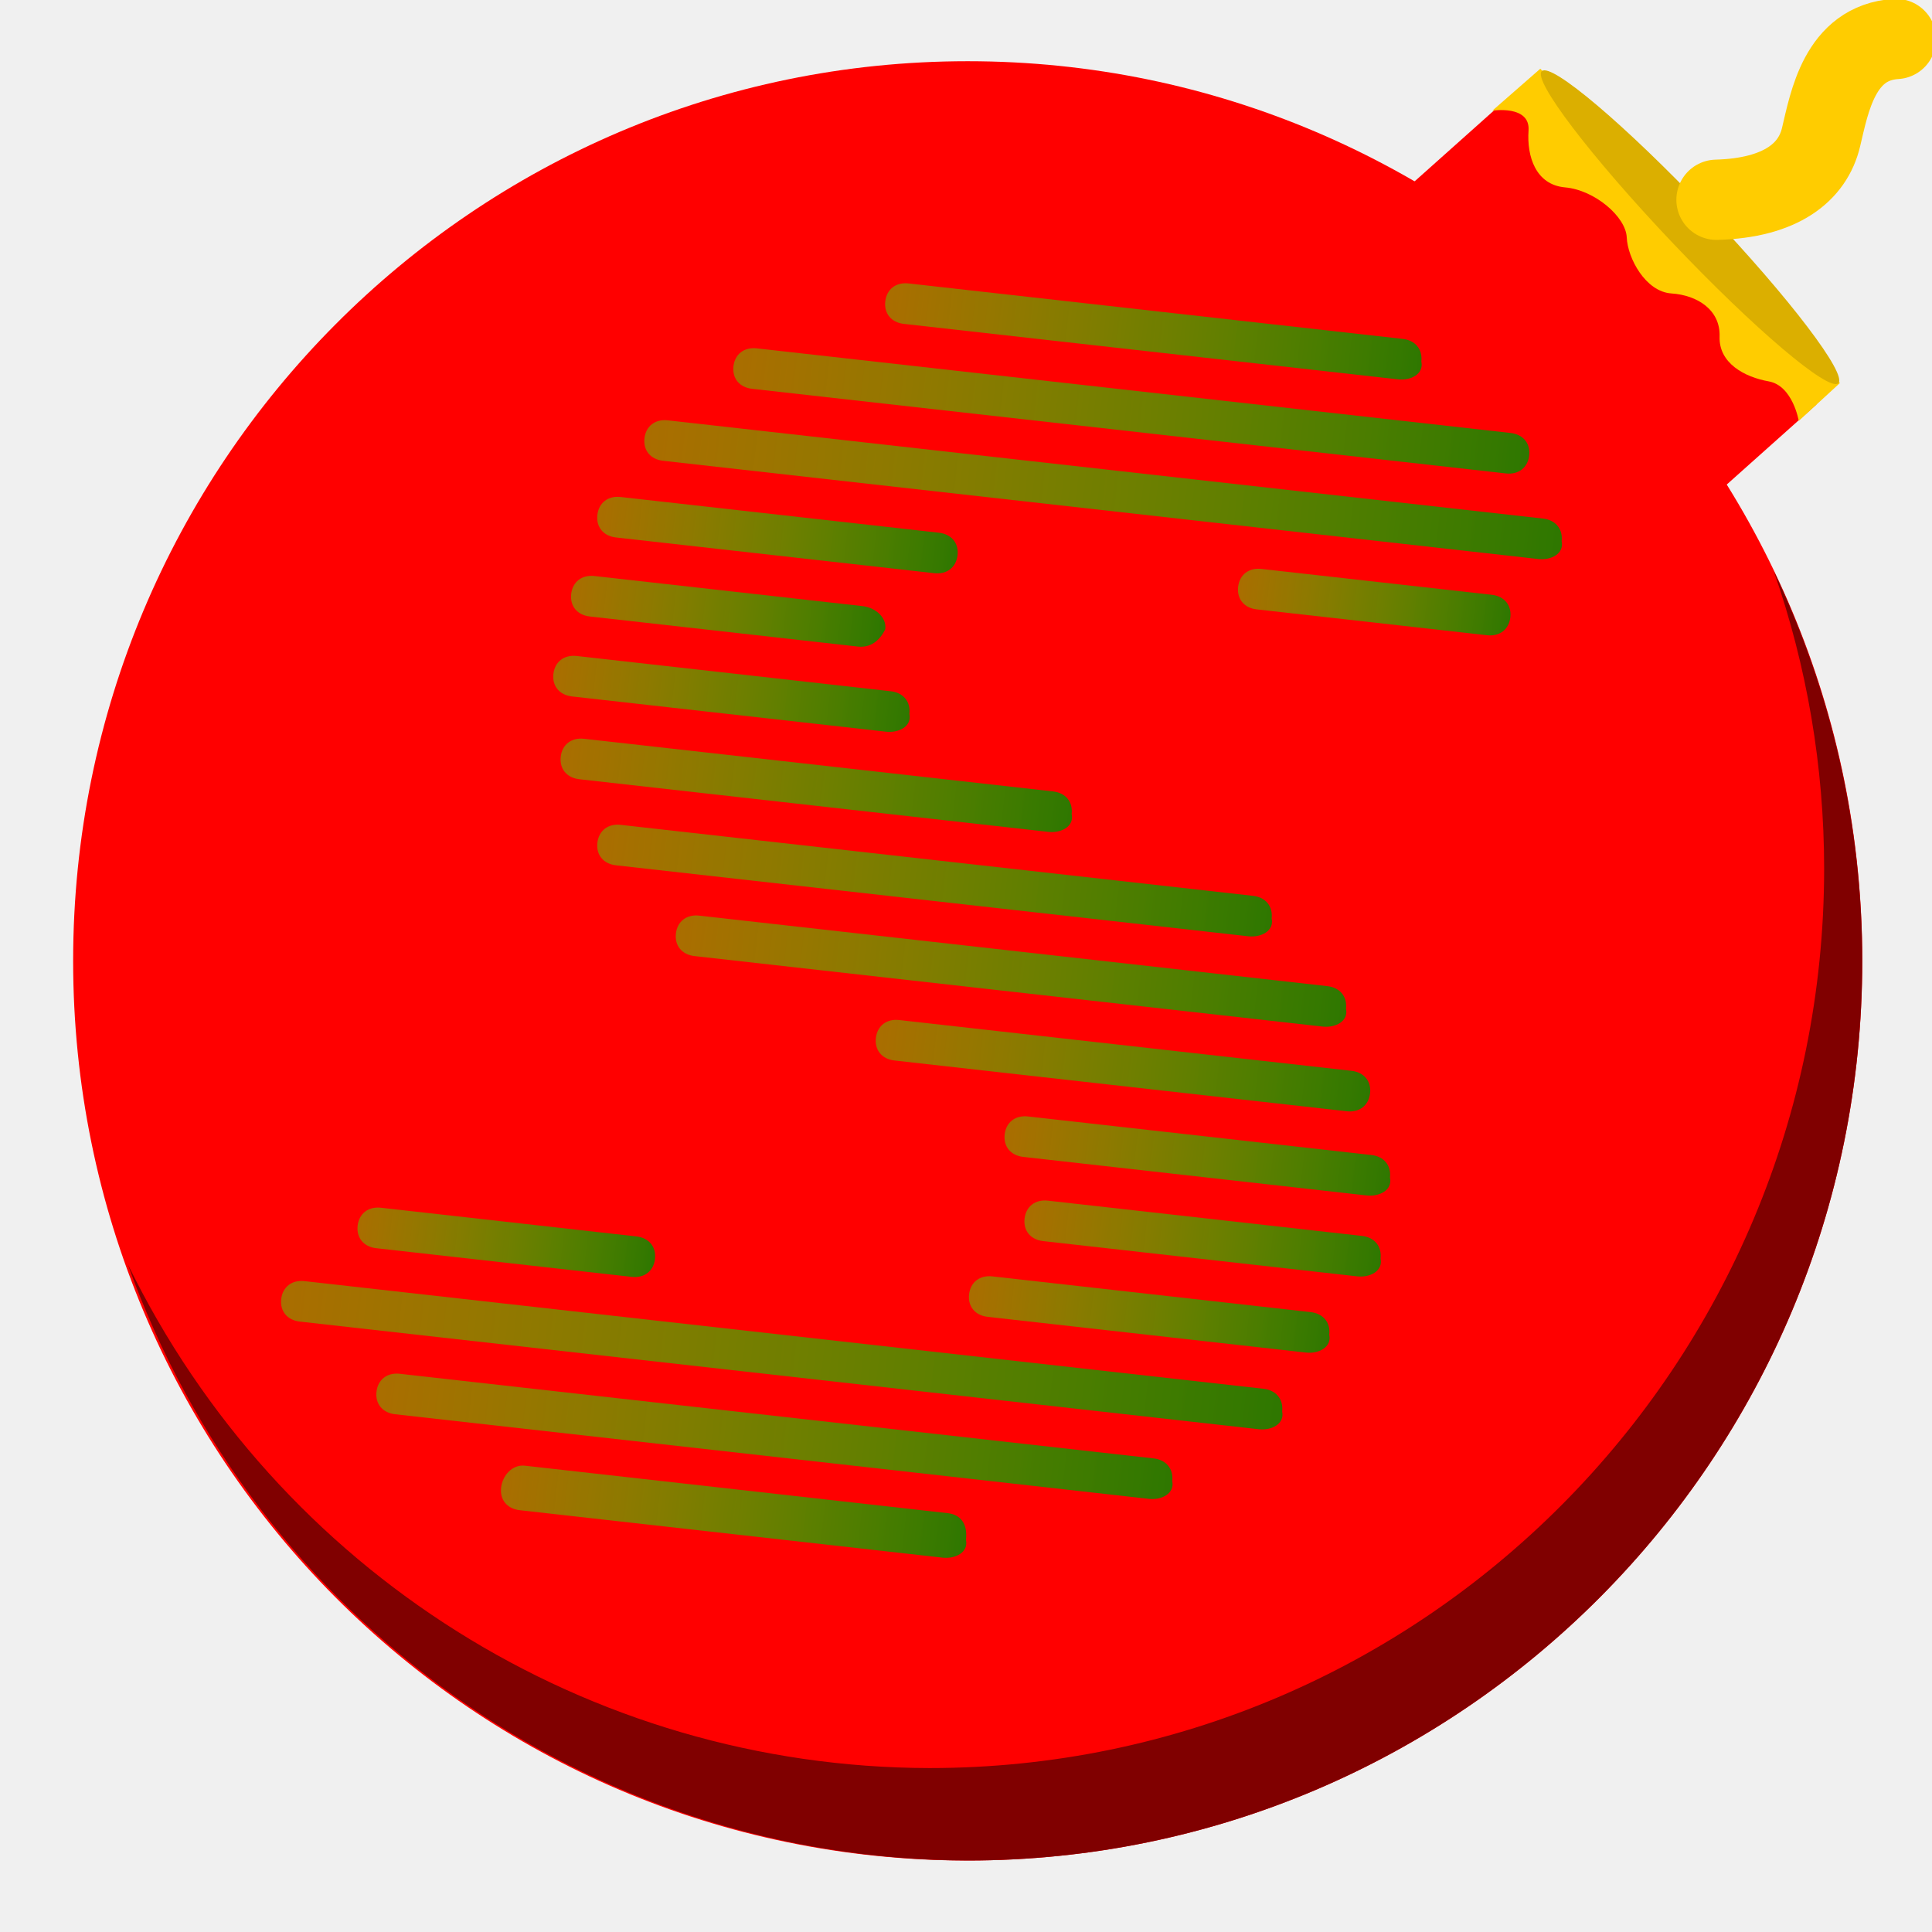
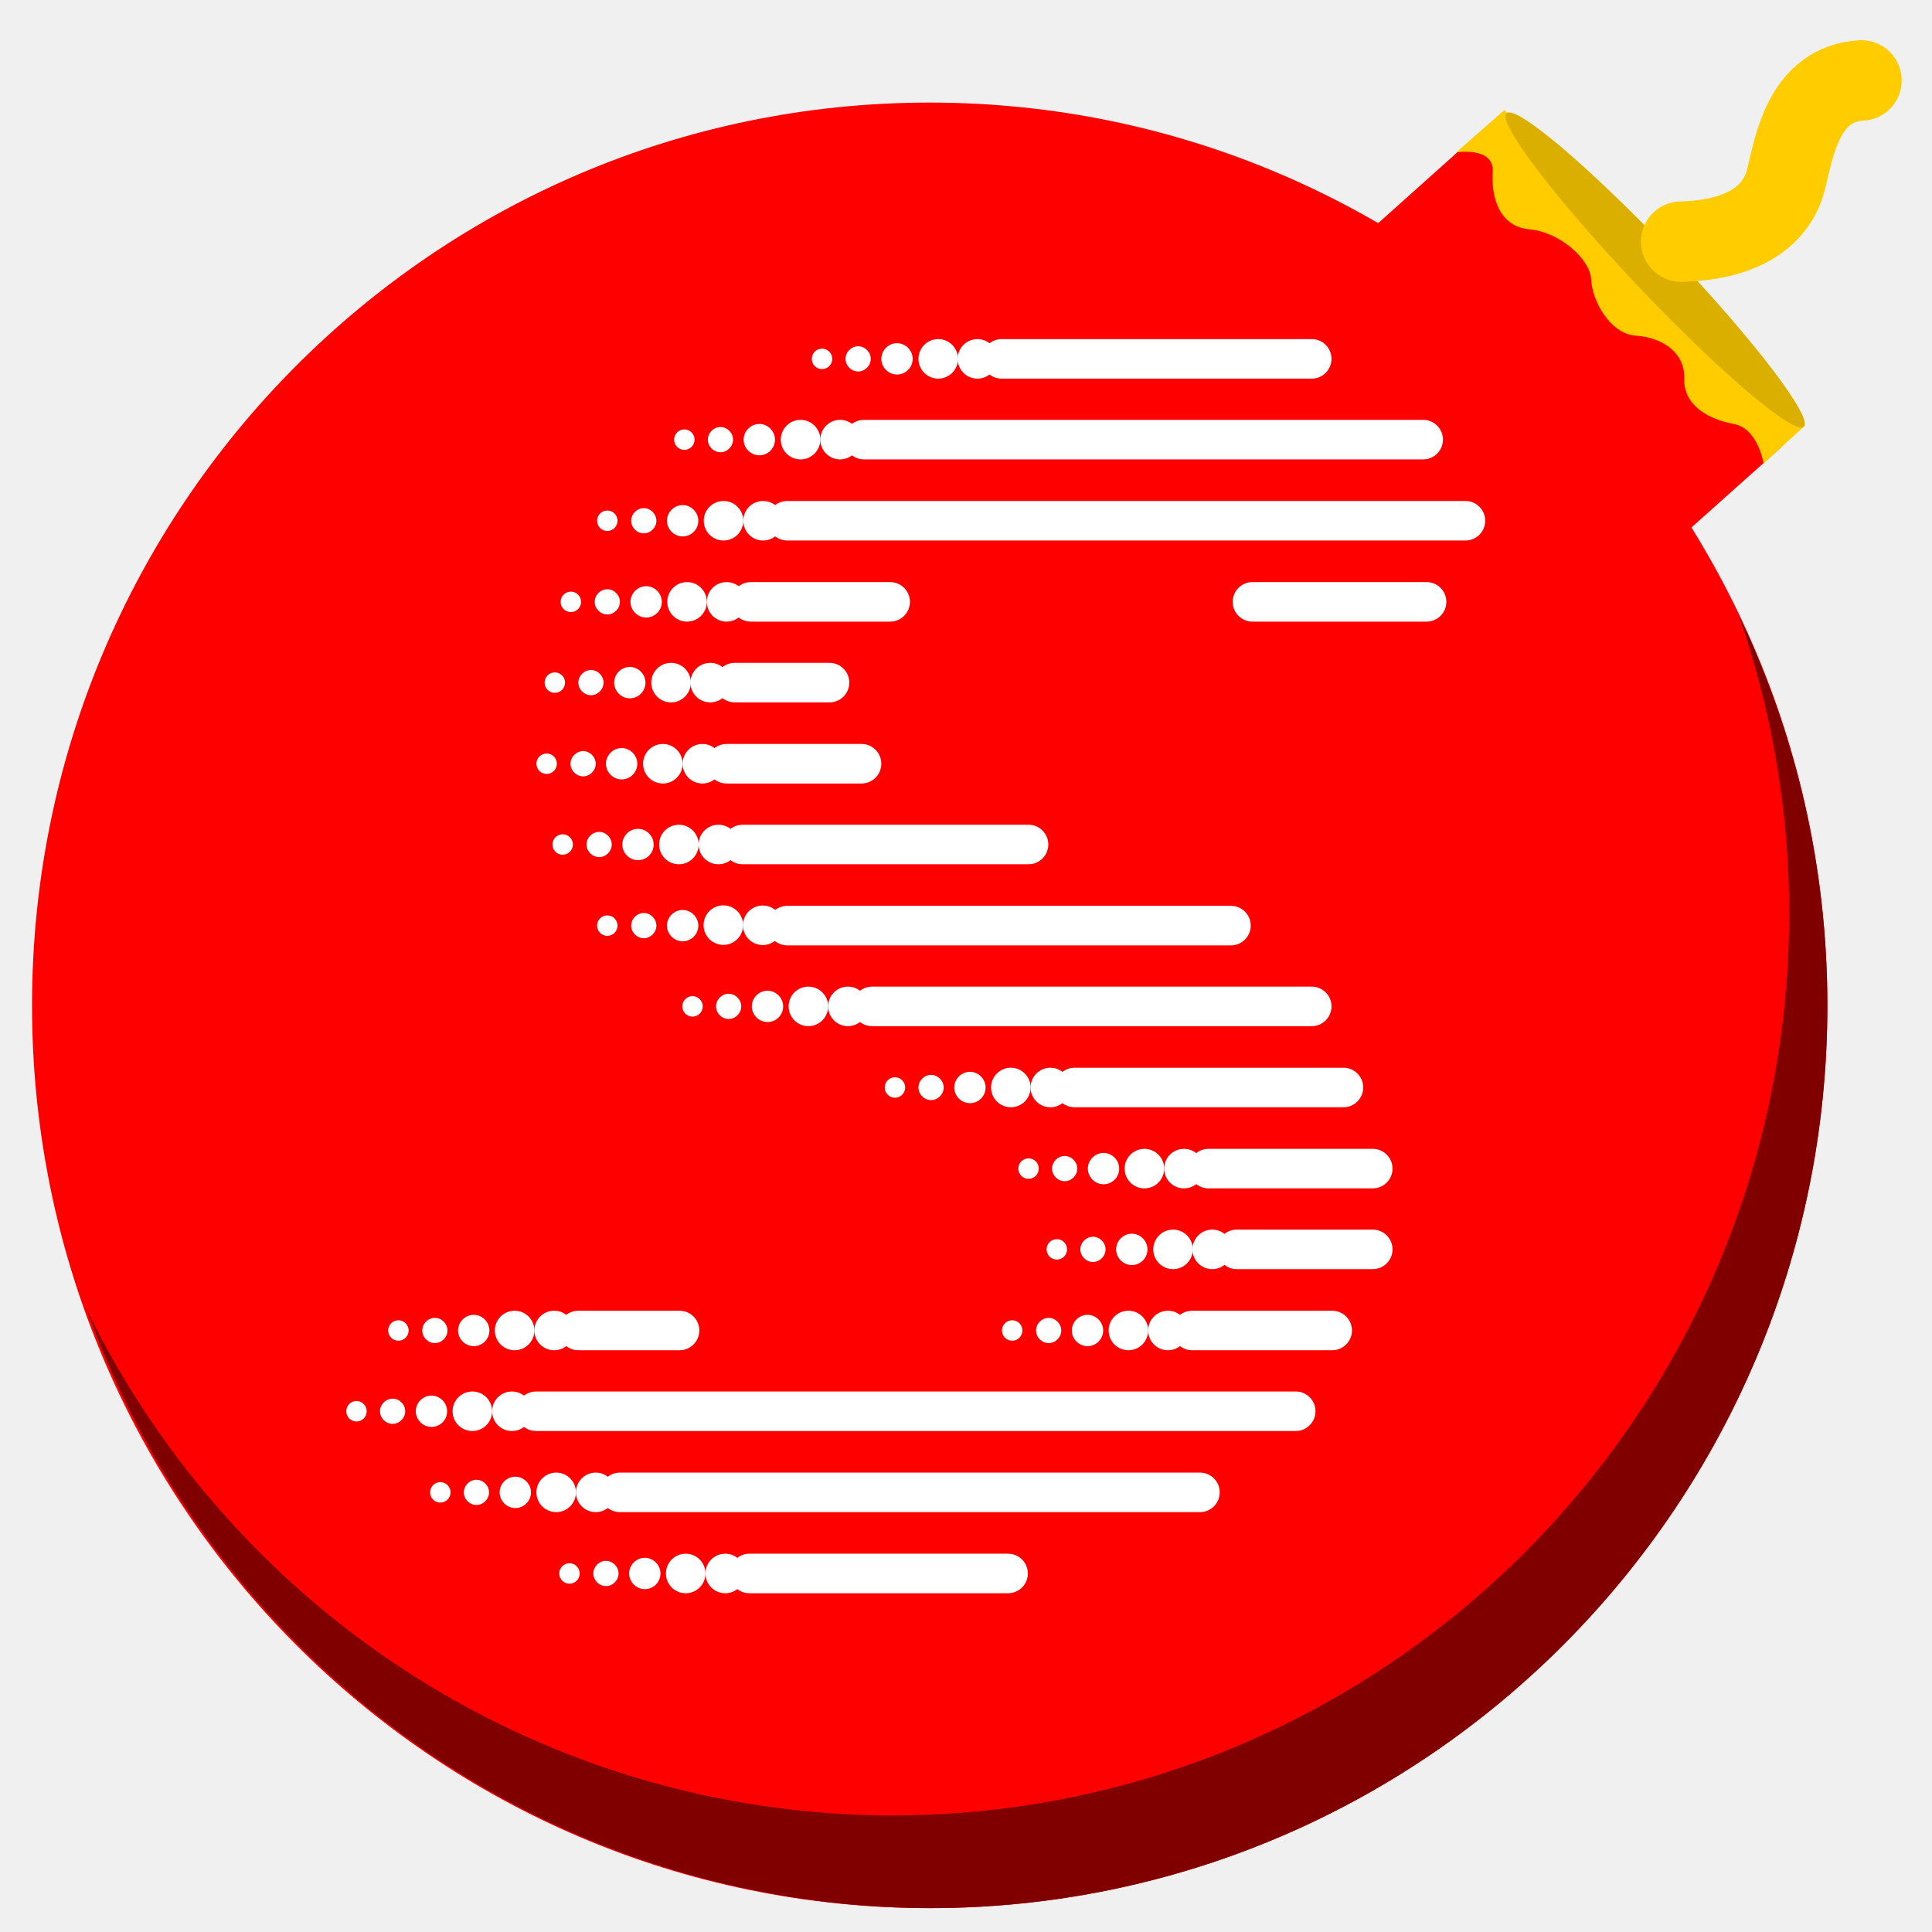
- <svg xmlns="http://www.w3.org/2000/svg" xmlns:xlink="http://www.w3.org/1999/xlink" enable-background="new 0 0 35 35" version="1.1" viewBox="0 0 35 35">
+ <svg xmlns="http://www.w3.org/2000/svg" id="Sofie_v05_Xmas" version="1.1" viewBox="0 0 566.9 566.9">
  <defs>
-     <linearGradient id="linearGradient23608">
-       <stop stop-color="#56da00" stop-opacity=".5" offset="0" />
-       <stop stop-color="#2e7700" offset="1" />
-     </linearGradient>
+     <style>
+       .st0 {
+         fill: #fc0;
+       }
+ 
+       .st1 {
+         fill: none;
+         stroke: #fc0;
+         stroke-linecap: round;
+         stroke-width: 23.6px;
+       }
+ 
+       .st2 {
+         fill: #fff;
+       }
+ 
+       .st3 {
+         fill: maroon;
+       }
+ 
+       .st4 {
+         fill: #dbaf00;
+       }
+ 
+       .st5 {
+         fill: red;
+       }
+     </style>
  </defs>
-   <linearGradient id="b" x1="15.38" x2="28.264" y1="2.078" y2="2.078" gradientUnits="userSpaceOnUse" xlink:href="#linearGradient23608" />
-   <linearGradient id="c" x1="11.921" x2="31.045" y1="4.077" y2="4.077" gradientUnits="userSpaceOnUse" xlink:href="#linearGradient23608" />
-   <linearGradient id="d" x1="10.077" x2="32.077" y1="6.077" y2="6.077" gradientUnits="userSpaceOnUse" xlink:href="#linearGradient23608" />
-   <linearGradient id="e" x1="9.17" x2="17.827" y1="8.078" y2="8.078" gradientUnits="userSpaceOnUse" xlink:href="#linearGradient23608" />
-   <linearGradient id="f" x1="8.702" x2="16.248" y1="10.078" y2="10.078" gradientUnits="userSpaceOnUse" xlink:href="#linearGradient23608" />
-   <linearGradient id="g" x1="8.545" x2="17.17" y1="12.078" y2="12.078" gradientUnits="userSpaceOnUse" xlink:href="#linearGradient23608" />
-   <linearGradient id="h" x1="8.92" x2="21.264" y1="14.078" y2="14.078" gradientUnits="userSpaceOnUse" xlink:href="#linearGradient23608" />
-   <linearGradient id="i" x1="10.077" x2="26.264" y1="16.078" y2="16.078" gradientUnits="userSpaceOnUse" xlink:href="#linearGradient23608" />
-   <linearGradient id="j" x1="12.17" x2="28.264" y1="18.078" y2="18.078" gradientUnits="userSpaceOnUse" xlink:href="#linearGradient23608" />
-   <linearGradient id="k" x1="17.17" x2="29.045" y1="20.078" y2="20.078" gradientUnits="userSpaceOnUse" xlink:href="#linearGradient23608" />
-   <linearGradient id="l" x1="20.483" x2="29.764" y1="22.078" y2="22.078" gradientUnits="userSpaceOnUse" xlink:href="#linearGradient23608" />
-   <linearGradient id="m" x1="21.174" x2="29.764" y1="24.078" y2="24.078" gradientUnits="userSpaceOnUse" xlink:href="#linearGradient23608" />
-   <linearGradient id="n" x1="20.077" x2="28.764" y1="26.078" y2="26.078" gradientUnits="userSpaceOnUse" xlink:href="#linearGradient23608" />
-   <linearGradient id="o" x1="5.412" x2="12.624" y1="26.078" y2="26.078" gradientUnits="userSpaceOnUse" xlink:href="#linearGradient23608" />
-   <linearGradient id="p" x1="3.827" x2="27.858" y1="28.078" y2="28.078" gradientUnits="userSpaceOnUse" xlink:href="#linearGradient23608" />
-   <linearGradient id="q" x1="6.317" x2="25.465" y1="30.078" y2="30.078" gradientUnits="userSpaceOnUse" xlink:href="#linearGradient23608" />
-   <linearGradient id="r" x1="9.552" x2="20.764" y1="32.078" y2="32.078" gradientUnits="userSpaceOnUse" xlink:href="#linearGradient23608" />
-   <linearGradient id="s" x1="24.421" x2="31.045" y1="8.078" y2="8.078" gradientUnits="userSpaceOnUse" xlink:href="#linearGradient23608" />
-   <ellipse cx="17.531" cy="17.407" rx="16.206" ry="16.298" fill="#f00" stroke-width=".932" />
-   <path d="m32.132 10.342a16.206 16.298 0 0 1 0.914 5.391 16.206 16.298 0 0 1-16.207 16.297 16.206 16.298 0 0 1-14.523-9.125 16.206 16.298 0 0 0 15.215 10.8 16.206 16.298 0 0 0 16.205-16.299 16.206 16.298 0 0 0-1.604-7.064z" fill="#800000" stroke-width=".932" />
-   <rect transform="matrix(.69174 .72214 -.74593 .66603 0 0)" x="19.531" y="-18.706" width="7.868" height="3.55" fill="#f00" stroke-width="1.322" />
-   <path d="m27.034 2.006 0.87-0.761 5.428 5.694-0.746 0.686s-0.107-0.638-0.544-0.716c-0.437-0.078-0.906-0.328-0.89-0.812 0.016-0.484-0.404-0.75-0.873-0.781-0.469-0.031-0.793-0.64-0.809-1.015-0.016-0.375-0.582-0.859-1.116-0.906-0.534-0.047-0.696-0.562-0.663-1.031 0.032-0.468-0.658-0.359-0.658-0.359z" fill="#fc0" stroke-width="1.322" />
-   <ellipse transform="matrix(.68845 .72528 -.74893 .66265 0 0)" cx="23.385" cy="-19.384" rx="3.899" ry=".425" fill="#dbaf00" stroke-width="1.322" />
-   <path d="m31.096 3.619c1.173-0.032 1.744-0.502 1.894-1.133 0.151-0.631 0.335-1.716 1.358-1.78" fill="none" stroke="#fc0" stroke-linecap="round" stroke-width="1.454" />
-   <g transform="matrix(.75869 .085167 -.085317 .73283 4.533 2.608)">
-     <path d="m27.7 2.6h-11.8c-0.3 0-0.5-0.2-0.5-0.5s0.2-0.5 0.5-0.5h11.8c0.3 0 0.5 0.2 0.5 0.5 0.1 0.3-0.2 0.5-0.5 0.5z" fill="url(#b)" />
-     <path d="m30.5 4.6h-18c-0.3 0-0.5-0.2-0.5-0.5s0.2-0.5 0.5-0.5h18c0.3 0 0.5 0.2 0.5 0.5s-0.2 0.5-0.5 0.5z" fill="url(#c)" />
-     <path d="m31.5 6.6h-20.9c-0.3 0-0.5-0.2-0.5-0.5s0.2-0.5 0.5-0.5h20.9c0.3 0 0.5 0.2 0.5 0.5 0.1 0.3-0.2 0.5-0.5 0.5z" fill="url(#d)" />
-     <path d="m17.3 8.6h-7.6c-0.3 0-0.5-0.2-0.5-0.5s0.2-0.5 0.5-0.5h7.6c0.3 0 0.5 0.2 0.5 0.5s-0.2 0.5-0.5 0.5z" fill="url(#e)" />
-     <path d="m15.7 10.6h-6.4c-0.3 0-0.5-0.2-0.5-0.5s0.2-0.5 0.5-0.5h6.4c0.3 0 0.6 0.2 0.6 0.5-0.1 0.3-0.3 0.5-0.6 0.5z" fill="url(#f)" />
-     <path d="m16.6 12.6h-7.5c-0.3 0-0.5-0.2-0.5-0.5s0.2-0.5 0.5-0.5h7.5c0.3 0 0.5 0.2 0.5 0.5 0.1 0.3-0.2 0.5-0.5 0.5z" fill="url(#g)" />
-     <path d="m20.7 14.6h-11.2c-0.3 0-0.5-0.2-0.5-0.5s0.2-0.5 0.5-0.5h11.2c0.3 0 0.5 0.2 0.5 0.5 0.1 0.3-0.2 0.5-0.5 0.5z" fill="url(#h)" />
-     <path d="m25.7 16.6h-15.1c-0.3 0-0.5-0.2-0.5-0.5s0.2-0.5 0.5-0.5h15.1c0.3 0 0.5 0.2 0.5 0.5 0.1 0.3-0.2 0.5-0.5 0.5z" fill="url(#i)" />
-     <path d="m27.7 18.6h-15c-0.3 0-0.5-0.2-0.5-0.5s0.2-0.5 0.5-0.5h15c0.3 0 0.5 0.2 0.5 0.5 0.1 0.3-0.2 0.5-0.5 0.5z" fill="url(#j)" />
-     <path d="m28.5 20.6h-10.8c-0.3 0-0.5-0.2-0.5-0.5s0.2-0.5 0.5-0.5h10.8c0.3 0 0.5 0.2 0.5 0.5s-0.2 0.5-0.5 0.5z" fill="url(#k)" />
-     <path d="m29.2 22.6h-8.2c-0.3 0-0.5-0.2-0.5-0.5s0.2-0.5 0.5-0.5h8.2c0.3 0 0.5 0.2 0.5 0.5 0.1 0.3-0.2 0.5-0.5 0.5z" fill="url(#l)" />
-     <path d="m29.2 24.6h-7.5c-0.3 0-0.5-0.2-0.5-0.5s0.2-0.5 0.5-0.5h7.5c0.3 0 0.5 0.2 0.5 0.5 0.1 0.3-0.2 0.5-0.5 0.5z" fill="url(#m)" />
-     <path d="m28.2 26.6h-7.6c-0.3 0-0.5-0.2-0.5-0.5s0.2-0.5 0.5-0.5h7.6c0.3 0 0.5 0.2 0.5 0.5 0.1 0.3-0.2 0.5-0.5 0.5z" fill="url(#n)" />
-     <path d="m12.1 26.6h-6.1c-0.3 0-0.5-0.2-0.5-0.5s0.2-0.5 0.5-0.5h6.1c0.3 0 0.5 0.2 0.5 0.5s-0.2 0.5-0.5 0.5z" fill="url(#o)" />
-     <path d="m27.3 28.6h-22.9c-0.3 0-0.5-0.2-0.5-0.5s0.2-0.5 0.5-0.5h22.9c0.3 0 0.5 0.2 0.5 0.5 0.1 0.3-0.2 0.5-0.5 0.5z" fill="url(#p)" />
-     <path d="m24.9 30.6h-18c-0.3 0-0.5-0.2-0.5-0.5s0.2-0.5 0.5-0.5h18c0.3 0 0.5 0.2 0.5 0.5 0.1 0.3-0.2 0.5-0.5 0.5z" fill="url(#q)" />
-     <path d="m20.2 32.6h-10.1c-0.3 0-0.5-0.2-0.5-0.5s0.2-0.6 0.5-0.6h10.1c0.3 0 0.5 0.2 0.5 0.6 0.1 0.3-0.2 0.5-0.5 0.5z" fill="url(#r)" />
-     <path d="m30.5 8.6h-5.5c-0.3 0-0.5-0.2-0.5-0.5s0.2-0.5 0.5-0.5h5.5c0.3 0 0.5 0.2 0.5 0.5s-0.2 0.5-0.5 0.5z" fill="url(#s)" />
+   <g>
+     <ellipse class="st5" cx="272.8" cy="295" rx="263.4" ry="264.9" />
+     <path class="st3" d="M510.1,180.2c9.8,28.2,14.9,57.8,14.9,87.6,0,146.3-118,264.9-263.4,264.9h0c-100.4-.2-191.9-57.7-236.1-148.3,37.4,105.1,136.3,175.3,247.3,175.5,145.5,0,263.4-118.6,263.4-264.9,0-39.8-8.9-79-26.1-114.8h0Z" />
+     <polygon class="st5" points="434.2 38.8 522.7 131.2 479.7 169.6 391.2 77.3 434.2 38.8" />
+     <path class="st0" d="M427.3,44.7l14.1-12.4,88.2,92.6-12.1,11.1s-1.7-10.4-8.8-11.6c-7.1-1.3-14.7-5.3-14.5-13.2.3-7.9-6.6-12.2-14.2-12.7-7.6-.5-12.9-10.4-13.1-16.5-.3-6.1-9.5-14-18.1-14.7-8.7-.8-11.3-9.1-10.8-16.8.5-7.6-10.7-5.8-10.7-5.8h0Z" />
+     <ellipse class="st4" cx="485.5" cy="79" rx="6.9" ry="63.4" transform="translate(79.1 356.1) rotate(-43.5)" />
+     <path class="st1" d="M493.3,70.9c19.1-.5,28.3-8.2,30.8-18.4,2.5-10.3,5.4-27.9,22.1-28.9" />
+   </g>
+   <g>
+     <g>
+       <path class="st2" d="M384.9,111.1h-91c-3.2,0-5.8-2.6-5.8-5.8h0c0-3.2,2.6-5.8,5.8-5.8h91c3.2,0,5.8,2.6,5.8,5.8h0c0,3.2-2.6,5.8-5.8,5.8Z" />
+       <path class="st2" d="M423.4,129h0c0-3.2-2.6-5.8-5.8-5.8h-164.1c-3.2,0-5.8,2.6-5.8,5.8h0c0,3.2,2.6,5.8,5.8,5.8h164.1c3.2,0,5.8-2.6,5.8-5.8Z" />
+       <path class="st2" d="M435.8,152.8h0c0-3.2-2.6-5.8-5.8-5.8h-199c-3.2,0-5.8,2.6-5.8,5.8h0c0,3.2,2.6,5.8,5.8,5.8h199c3.2,0,5.8-2.6,5.8-5.8Z" />
+       <path class="st2" d="M267,176.6h0c0-3.2-2.6-5.8-5.8-5.8h-40.9c-3.2,0-5.8,2.6-5.8,5.8h0c0,3.2,2.6,5.8,5.8,5.8h40.9c3.2,0,5.8-2.6,5.8-5.8Z" />
+       <path class="st2" d="M424.4,176.6h0c0-3.2-2.6-5.8-5.8-5.8h-51.1c-3.2,0-5.8,2.6-5.8,5.8h0c0,3.2,2.6,5.8,5.8,5.8h51.1c3.2,0,5.8-2.6,5.8-5.8Z" />
+       <rect class="st2" x="209.8" y="194.5" width="39.4" height="11.6" rx="5.8" ry="5.8" />
+       <path class="st2" d="M258.6,224.1h0c0-3.2-2.6-5.8-5.8-5.8h-39.6c-3.2,0-5.8,2.6-5.8,5.8h0c0,3.2,2.6,5.8,5.8,5.8h39.6c3.2,0,5.8-2.6,5.8-5.8Z" />
+       <path class="st2" d="M307.6,247.8h0c0-3.2-2.6-5.8-5.8-5.8h-83.9c-3.2,0-5.8,2.6-5.8,5.8h0c0,3.2,2.6,5.8,5.8,5.8h83.9c3.2,0,5.8-2.6,5.8-5.8Z" />
+       <path class="st2" d="M367,271.6h0c0-3.2-2.6-5.8-5.8-5.8h-130.2c-3.2,0-5.8,2.6-5.8,5.8h0c0,3.2,2.6,5.8,5.8,5.8h130.2c3.2,0,5.8-2.6,5.8-5.8Z" />
+       <path class="st2" d="M390.7,295.3h0c0-3.2-2.6-5.8-5.8-5.8h-129c-3.2,0-5.8,2.6-5.8,5.8h0c0,3.2,2.6,5.8,5.8,5.8h129c3.2,0,5.8-2.6,5.8-5.8Z" />
+       <rect class="st2" x="309.5" y="313.3" width="90.5" height="11.6" rx="5.8" ry="5.8" />
+       <path class="st2" d="M408.6,342.9h0c0-3.2-2.6-5.8-5.8-5.8h-48.2c-3.2,0-5.8,2.6-5.8,5.8h0c0,3.2,2.6,5.8,5.8,5.8h48.2c3.2,0,5.8-2.6,5.8-5.8Z" />
+       <path class="st2" d="M408.6,366.6h0c0-3.2-2.6-5.8-5.8-5.8h-39.9c-3.2,0-5.8,2.6-5.8,5.8h0c0,3.2,2.6,5.8,5.8,5.8h39.9c3.2,0,5.8-2.6,5.8-5.8Z" />
+       <path class="st2" d="M396.7,390.4h0c0-3.2-2.6-5.8-5.8-5.8h-41.1c-3.2,0-5.8,2.6-5.8,5.8h0c0,3.2,2.6,5.8,5.8,5.8h41.1c3.2,0,5.8-2.6,5.8-5.8Z" />
+       <path class="st2" d="M386,414.1h0c0-3.2-2.6-5.8-5.8-5.8h-222.9c-3.2,0-5.8,2.6-5.8,5.8h0c0,3.2,2.6,5.8,5.8,5.8h222.9c3.2,0,5.8-2.6,5.8-5.8Z" />
+       <path class="st2" d="M205.2,390.4h0c0-3.2-2.6-5.8-5.8-5.8h-29.7c-3.2,0-5.8,2.6-5.8,5.8h0c0,3.2,2.6,5.8,5.8,5.8h29.7c3.2,0,5.8-2.6,5.8-5.8Z" />
+       <path class="st2" d="M357.9,437.9h0c0-3.2-2.6-5.8-5.8-5.8h-170.2c-3.2,0-5.8,2.6-5.8,5.8h0c0,3.2,2.6,5.8,5.8,5.8h170.2c3.2,0,5.8-2.6,5.8-5.8Z" />
+       <path class="st2" d="M301.6,461.7h0c0-3.2-2.6-5.8-5.8-5.8h-75.9c-3.2,0-5.8,2.6-5.8,5.8h0c0,3.2,2.6,5.8,5.8,5.8h75.9c3.2,0,5.8-2.6,5.8-5.8Z" />
+     </g>
+     <circle class="st2" cx="286.8" cy="105.3" r="5.8" />
+     <circle class="st2" cx="246.5" cy="129" r="5.8" />
+     <circle class="st2" cx="223.9" cy="152.8" r="5.8" />
+     <circle class="st2" cx="213.2" cy="176.6" r="5.8" />
+     <circle class="st2" cx="208.4" cy="200.3" r="5.8" />
+     <circle class="st2" cx="206.1" cy="224.1" r="5.8" />
+     <circle class="st2" cx="210.8" cy="247.8" r="5.8" />
+     <circle class="st2" cx="223.9" cy="271.6" r="5.8" transform="translate(-80.1 449.1) rotate(-80.8)" />
+     <circle class="st2" cx="248.8" cy="295.3" r="5.8" />
+     <circle class="st2" cx="308.2" cy="319.1" r="5.8" />
+     <circle class="st2" cx="347.4" cy="342.9" r="5.8" />
+     <circle class="st2" cx="355.7" cy="366.6" r="5.8" />
+     <circle class="st2" cx="342.7" cy="390.4" r="5.8" />
+     <circle class="st2" cx="162.6" cy="390.4" r="5.8" />
+     <circle class="st2" cx="150.2" cy="414.1" r="5.8" />
+     <circle class="st2" cx="174.8" cy="437.9" r="5.8" />
+     <circle class="st2" cx="212.8" cy="461.7" r="5.8" />
+     <circle class="st2" cx="275.3" cy="105.3" r="5.8" />
+     <circle class="st2" cx="234.9" cy="129" r="5.8" />
+     <circle class="st2" cx="212.3" cy="152.8" r="5.8" />
+     <circle class="st2" cx="201.6" cy="176.6" r="5.8" />
+     <circle class="st2" cx="196.9" cy="200.3" r="5.8" />
+     <circle class="st2" cx="194.5" cy="224.1" r="5.8" />
+     <circle class="st2" cx="199.2" cy="247.8" r="5.8" />
+     <circle class="st2" cx="212.3" cy="271.6" r="5.8" transform="translate(-89.8 437.6) rotate(-80.8)" />
+     <circle class="st2" cx="237.2" cy="295.3" r="5.8" />
+     <circle class="st2" cx="296.6" cy="319.1" r="5.8" />
+     <circle class="st2" cx="335.8" cy="342.9" r="5.8" />
+     <circle class="st2" cx="344.2" cy="366.6" r="5.8" />
+     <circle class="st2" cx="331.1" cy="390.4" r="5.8" />
+     <circle class="st2" cx="151" cy="390.4" r="5.8" />
+     <circle class="st2" cx="138.6" cy="414.1" r="5.8" />
+     <circle class="st2" cx="163.2" cy="437.9" r="5.8" />
+     <circle class="st2" cx="201.2" cy="461.7" r="5.8" />
+     <path class="st2" d="M267.8,105.3c0,2.6-2.1,4.6-4.6,4.6s-4.6-2.1-4.6-4.6,2.1-4.6,4.6-4.6,4.6,2.1,4.6,4.6Z" />
+     <path class="st2" d="M227.4,129c0,2.6-2.1,4.6-4.6,4.6s-4.6-2.1-4.6-4.6,2.1-4.6,4.6-4.6,4.6,2.1,4.6,4.6Z" />
+     <path class="st2" d="M204.9,152.8c0,2.6-2.1,4.6-4.6,4.6s-4.6-2.1-4.6-4.6,2.1-4.6,4.6-4.6,4.6,2.1,4.6,4.6Z" />
+     <path class="st2" d="M194.2,176.6c0,2.6-2.1,4.6-4.6,4.6s-4.6-2.1-4.6-4.6,2.1-4.6,4.6-4.6,4.6,2.1,4.6,4.6Z" />
+     <path class="st2" d="M189.4,200.3c0,2.6-2.1,4.6-4.6,4.6s-4.6-2.1-4.6-4.6,2.1-4.6,4.6-4.6,4.6,2.1,4.6,4.6Z" />
+     <path class="st2" d="M187,224.1c0,2.6-2.1,4.6-4.6,4.6s-4.6-2.1-4.6-4.6,2.1-4.6,4.6-4.6,4.6,2.1,4.6,4.6Z" />
+     <path class="st2" d="M191.8,247.8c0,2.6-2.1,4.6-4.6,4.6s-4.6-2.1-4.6-4.6,2.1-4.6,4.6-4.6,4.6,2.1,4.6,4.6Z" />
+     <path class="st2" d="M204.9,271.6c0,2.6-2.1,4.6-4.6,4.6s-4.6-2.1-4.6-4.6,2.1-4.6,4.6-4.6,4.6,2.1,4.6,4.6Z" />
+     <path class="st2" d="M229.8,295.3c0,2.6-2.1,4.6-4.6,4.6s-4.6-2.1-4.6-4.6,2.1-4.6,4.6-4.6,4.6,2.1,4.6,4.6Z" />
+     <path class="st2" d="M289.2,319.1c0,2.6-2.1,4.6-4.6,4.6s-4.6-2.1-4.6-4.6,2.1-4.6,4.6-4.6,4.6,2.1,4.6,4.6Z" />
+     <path class="st2" d="M328.4,342.9c0,2.6-2.1,4.6-4.6,4.6s-4.6-2.1-4.6-4.6,2.1-4.6,4.6-4.6,4.6,2.1,4.6,4.6Z" />
+     <path class="st2" d="M336.7,366.6c0,2.6-2.1,4.6-4.6,4.6s-4.6-2.1-4.6-4.6,2.1-4.6,4.6-4.6,4.6,2.1,4.6,4.6Z" />
+     <path class="st2" d="M323.7,390.4c0,2.6-2.1,4.6-4.6,4.6s-4.6-2.1-4.6-4.6,2.1-4.6,4.6-4.6,4.6,2.1,4.6,4.6Z" />
+     <path class="st2" d="M143.6,390.4c0,2.6-2.1,4.6-4.6,4.6s-4.6-2.1-4.6-4.6,2.1-4.6,4.6-4.6,4.6,2.1,4.6,4.6Z" />
+     <path class="st2" d="M131.2,414.1c0,2.6-2.1,4.6-4.6,4.6s-4.6-2.1-4.6-4.6,2.1-4.6,4.6-4.6,4.6,2.1,4.6,4.6Z" />
+     <path class="st2" d="M155.8,437.9c0,2.6-2.1,4.6-4.6,4.6s-4.6-2.1-4.6-4.6,2.1-4.6,4.6-4.6,4.6,2.1,4.6,4.6Z" />
+     <path class="st2" d="M193.8,461.7c0,2.6-2.1,4.6-4.6,4.6s-4.6-2.1-4.6-4.6,2.1-4.6,4.6-4.6,4.6,2.1,4.6,4.6Z" />
+     <path class="st2" d="M255.5,105.3c0,2-1.7,3.7-3.7,3.7s-3.7-1.7-3.7-3.7,1.7-3.7,3.7-3.7,3.7,1.7,3.7,3.7Z" />
+     <path class="st2" d="M215.1,129c0,2-1.7,3.7-3.7,3.7s-3.7-1.7-3.7-3.7,1.7-3.7,3.7-3.7,3.7,1.7,3.7,3.7Z" />
+     <path class="st2" d="M192.6,152.8c0,2-1.7,3.7-3.7,3.7s-3.7-1.7-3.7-3.7,1.7-3.7,3.7-3.7,3.7,1.7,3.7,3.7Z" />
+     <path class="st2" d="M181.9,176.6c0,2-1.7,3.7-3.7,3.7s-3.7-1.7-3.7-3.7,1.7-3.7,3.7-3.7,3.7,1.7,3.7,3.7Z" />
+     <path class="st2" d="M177.1,200.3c0,2-1.7,3.7-3.7,3.7s-3.7-1.7-3.7-3.7,1.7-3.7,3.7-3.7,3.7,1.7,3.7,3.7Z" />
+     <path class="st2" d="M174.8,224.1c0,2-1.7,3.7-3.7,3.7s-3.7-1.7-3.7-3.7,1.7-3.7,3.7-3.7,3.7,1.7,3.7,3.7Z" />
+     <path class="st2" d="M179.5,247.8c0,2-1.7,3.7-3.7,3.7s-3.7-1.7-3.7-3.7,1.7-3.7,3.7-3.7,3.7,1.7,3.7,3.7Z" />
+     <path class="st2" d="M192.6,271.6c0,2-1.7,3.7-3.7,3.7s-3.7-1.7-3.7-3.7,1.7-3.7,3.7-3.7,3.7,1.7,3.7,3.7Z" />
+     <path class="st2" d="M217.5,295.3c0,2-1.7,3.7-3.7,3.7s-3.7-1.7-3.7-3.7,1.7-3.7,3.7-3.7,3.7,1.7,3.7,3.7Z" />
+     <path class="st2" d="M276.9,319.1c0,2-1.7,3.7-3.7,3.7s-3.7-1.7-3.7-3.7,1.7-3.7,3.7-3.7,3.7,1.7,3.7,3.7Z" />
+     <path class="st2" d="M316.1,342.9c0,2-1.7,3.7-3.7,3.7s-3.7-1.7-3.7-3.7,1.7-3.7,3.7-3.7,3.7,1.7,3.7,3.7Z" />
+     <path class="st2" d="M324.4,366.6c0,2-1.7,3.7-3.7,3.7s-3.7-1.7-3.7-3.7,1.7-3.7,3.7-3.7,3.7,1.7,3.7,3.7Z" />
+     <path class="st2" d="M311.4,390.4c0,2-1.7,3.7-3.7,3.7s-3.7-1.7-3.7-3.7,1.7-3.7,3.7-3.7,3.7,1.7,3.7,3.7Z" />
+     <path class="st2" d="M131.3,390.4c0,2-1.7,3.7-3.7,3.7s-3.7-1.7-3.7-3.7,1.7-3.7,3.7-3.7,3.7,1.7,3.7,3.7Z" />
+     <path class="st2" d="M118.9,414.1c0,2-1.7,3.7-3.7,3.7s-3.7-1.7-3.7-3.7,1.7-3.7,3.7-3.7,3.7,1.7,3.7,3.7Z" />
+     <path class="st2" d="M143.5,437.9c0,2-1.7,3.7-3.7,3.7s-3.7-1.7-3.7-3.7,1.7-3.7,3.7-3.7,3.7,1.7,3.7,3.7Z" />
+     <path class="st2" d="M181.5,461.7c0,2-1.7,3.7-3.7,3.7s-3.7-1.7-3.7-3.7,1.7-3.7,3.7-3.7,3.7,1.7,3.7,3.7Z" />
+     <circle class="st2" cx="241.2" cy="105.3" r="3" />
+     <circle class="st2" cx="200.8" cy="129" r="3" />
+     <circle class="st2" cx="178.2" cy="152.8" r="3" />
+     <circle class="st2" cx="167.5" cy="176.6" r="3" />
+     <circle class="st2" cx="162.8" cy="200.3" r="3" />
+     <circle class="st2" cx="160.4" cy="224.1" r="3" />
+     <circle class="st2" cx="165.1" cy="247.8" r="3" />
+     <circle class="st2" cx="178.2" cy="271.6" r="3" />
+     <circle class="st2" cx="203.2" cy="295.3" r="3" />
+     <circle class="st2" cx="262.6" cy="319.1" r="3" />
+     <circle class="st2" cx="301.8" cy="342.9" r="3" />
+     <circle class="st2" cx="310.1" cy="366.6" r="3" />
+     <circle class="st2" cx="297" cy="390.4" r="3" />
+     <circle class="st2" cx="116.9" cy="390.4" r="3" />
+     <circle class="st2" cx="104.6" cy="414.1" r="3" />
+     <circle class="st2" cx="129.2" cy="437.9" r="3" />
+     <circle class="st2" cx="167.1" cy="461.7" r="3" />
  </g>
</svg>
